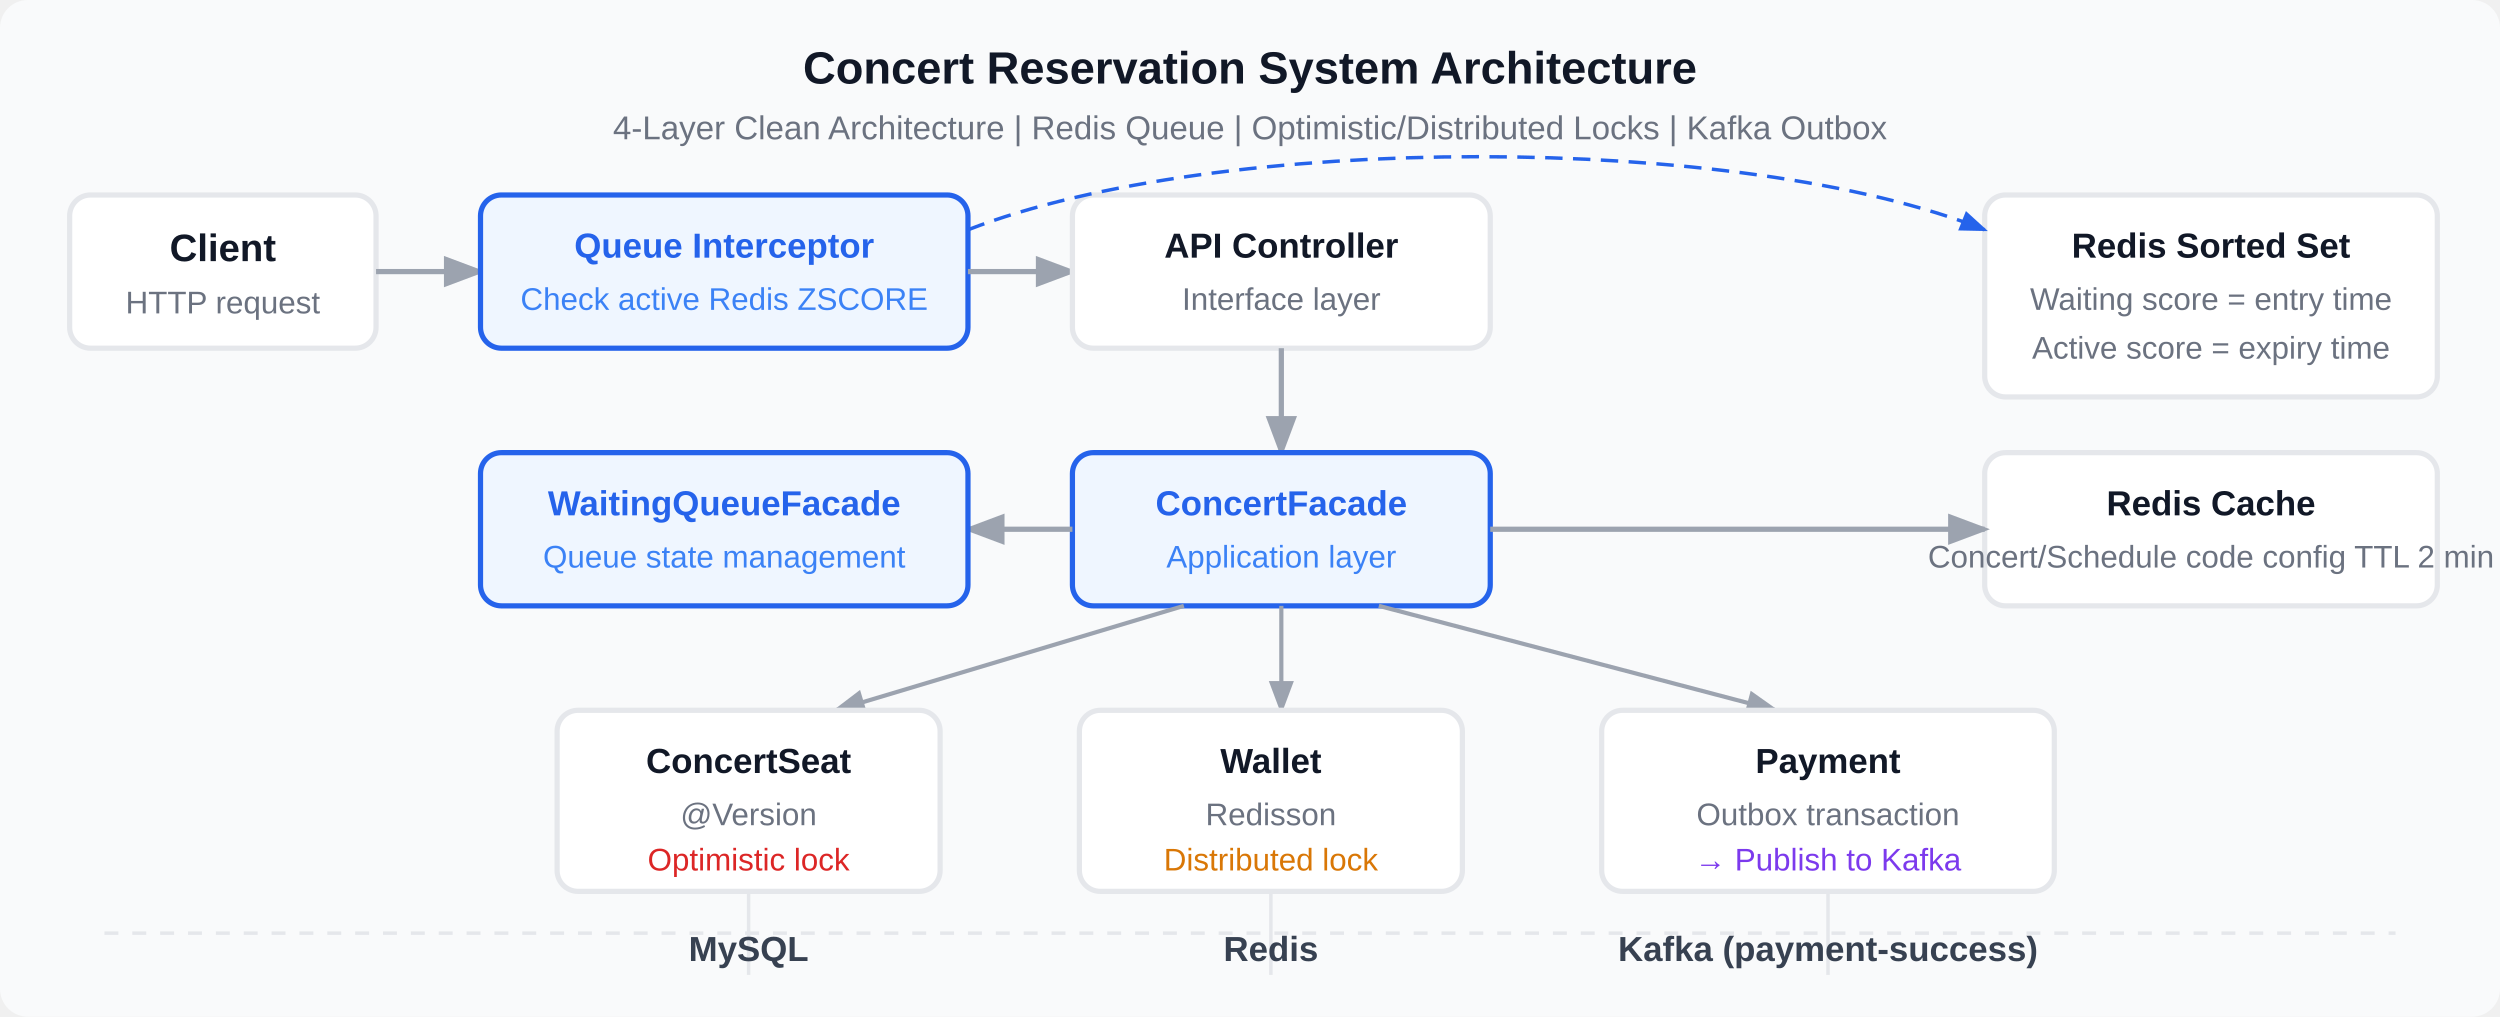
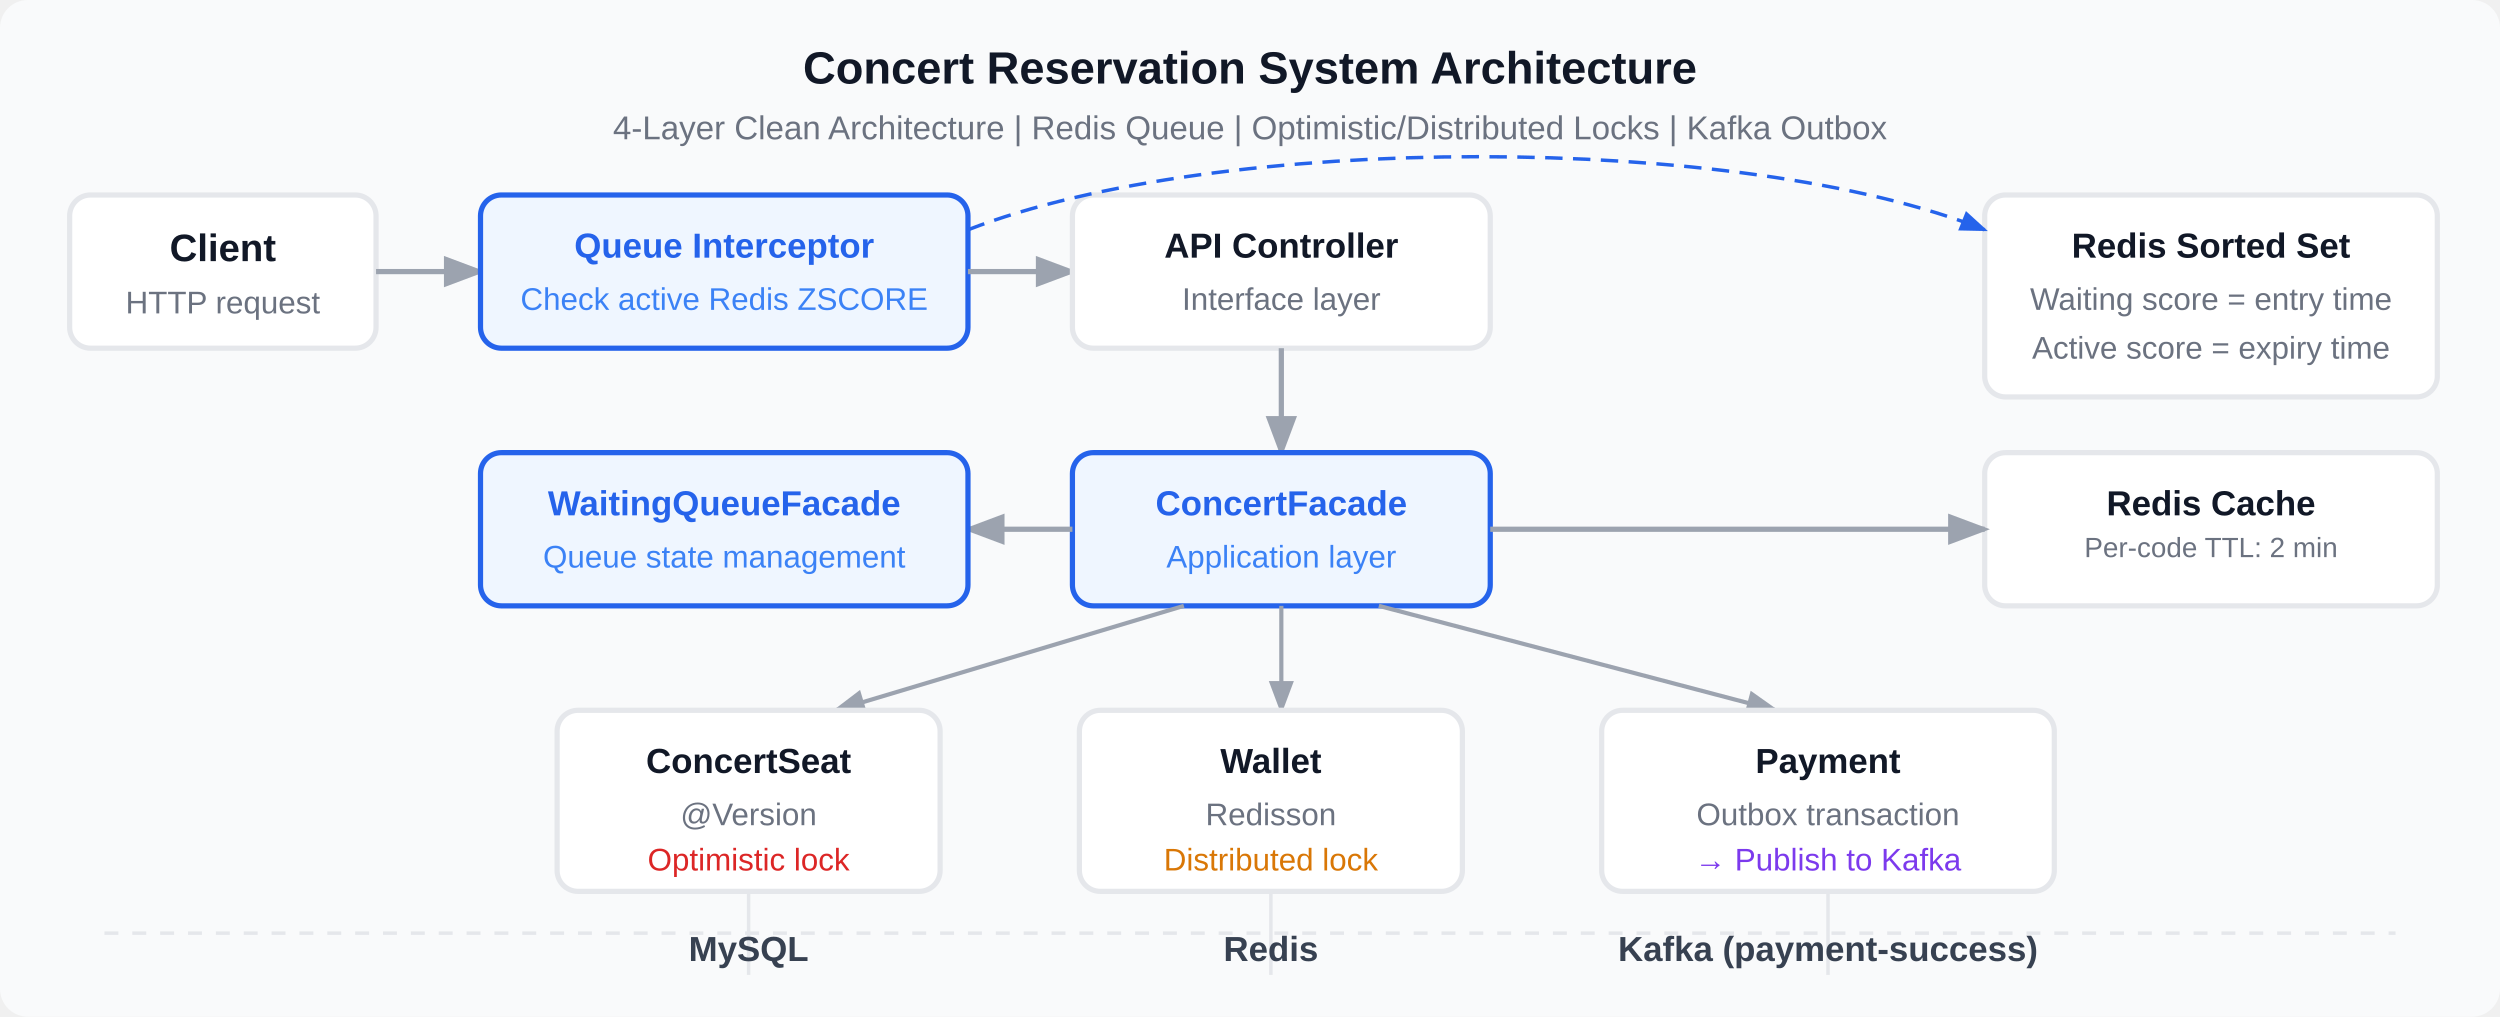
<svg xmlns="http://www.w3.org/2000/svg" viewBox="0 0 718 292" width="718" height="292" font-family="Arial, sans-serif" role="img">
  <defs>
    <marker id="arr" markerWidth="8" markerHeight="6" refX="7" refY="3" orient="auto">
      <path d="M0,0 L0,6 L8,3 z" fill="#9ca3af" />
    </marker>
    <marker id="arrb" markerWidth="8" markerHeight="6" refX="7" refY="3" orient="auto">
      <path d="M0,0 L0,6 L8,3 z" fill="#2563eb" />
    </marker>
  </defs>
  <rect width="718" height="292" fill="#f9fafb" rx="8" />
  <text x="359" y="24" text-anchor="middle" font-size="13" font-weight="bold" fill="#111827">Concert Reservation System Architecture</text>
  <text x="359" y="40" text-anchor="middle" font-size="9.5" fill="#6b7280">4-Layer Clean Architecture  |  Redis Queue  |  Optimistic/Distributed Locks  |  Kafka Outbox</text>
  <rect x="20" y="56" width="88" height="44" rx="6" fill="#ffffff" stroke="#e5e7eb" stroke-width="1.5" />
  <text x="64" y="75" text-anchor="middle" font-size="11" font-weight="bold" fill="#111827">Client</text>
  <text x="64" y="90" text-anchor="middle" font-size="9" fill="#6b7280">HTTP request</text>
  <line x1="108" y1="78" x2="138" y2="78" stroke="#9ca3af" stroke-width="1.5" marker-end="url(#arr)" />
  <rect x="138" y="56" width="140" height="44" rx="6" fill="#eff6ff" stroke="#2563eb" stroke-width="1.5" />
  <text x="208" y="74" text-anchor="middle" font-size="10" font-weight="bold" fill="#2563eb">Queue Interceptor</text>
  <text x="208" y="89" text-anchor="middle" font-size="9" fill="#3b82f6">Check active Redis ZSCORE</text>
  <line x1="278" y1="78" x2="308" y2="78" stroke="#9ca3af" stroke-width="1.5" marker-end="url(#arr)" />
  <rect x="308" y="56" width="120" height="44" rx="6" fill="#ffffff" stroke="#e5e7eb" stroke-width="1.5" />
  <text x="368" y="74" text-anchor="middle" font-size="10" font-weight="bold" fill="#111827">API Controller</text>
  <text x="368" y="89" text-anchor="middle" font-size="9" fill="#6b7280">Interface layer</text>
  <rect x="570" y="56" width="130" height="58" rx="6" fill="#ffffff" stroke="#e5e7eb" stroke-width="1.5" />
  <text x="635" y="74" text-anchor="middle" font-size="10" font-weight="bold" fill="#111827">Redis Sorted Set</text>
  <text x="635" y="89" text-anchor="middle" font-size="9" fill="#6b7280">Waiting score = entry time</text>
  <text x="635" y="103" text-anchor="middle" font-size="9" fill="#6b7280">Active score = expiry time</text>
  <path d="M278,66 C350,38 500,38 570,66" stroke="#2563eb" stroke-width="1" stroke-dasharray="5,3" fill="none" marker-end="url(#arrb)" />
  <line x1="368" y1="100" x2="368" y2="130" stroke="#9ca3af" stroke-width="1.5" marker-end="url(#arr)" />
  <rect x="308" y="130" width="120" height="44" rx="6" fill="#eff6ff" stroke="#2563eb" stroke-width="1.5" />
  <text x="368" y="148" text-anchor="middle" font-size="10" font-weight="bold" fill="#2563eb">ConcertFacade</text>
  <text x="368" y="163" text-anchor="middle" font-size="9" fill="#3b82f6">Application layer</text>
  <line x1="308" y1="152" x2="278" y2="152" stroke="#9ca3af" stroke-width="1.5" marker-end="url(#arr)" />
  <rect x="138" y="130" width="140" height="44" rx="6" fill="#eff6ff" stroke="#2563eb" stroke-width="1.5" />
  <text x="208" y="148" text-anchor="middle" font-size="10" font-weight="bold" fill="#2563eb">WaitingQueueFacade</text>
  <text x="208" y="163" text-anchor="middle" font-size="9" fill="#3b82f6">Queue state management</text>
  <rect x="570" y="130" width="130" height="44" rx="6" fill="#ffffff" stroke="#e5e7eb" stroke-width="1.5" />
  <text x="635" y="148" text-anchor="middle" font-size="10" font-weight="bold" fill="#111827">Redis Cache</text>
-   <text x="635" y="163" text-anchor="middle" font-size="9" fill="#6b7280">Concert/Schedule  code config TTL 2 min</text>
+   <text x="635" y="160" text-anchor="middle" font-size="8" fill="#6b7280">Per-code TTL: 2 min</text>
  <line x1="428" y1="152" x2="570" y2="152" stroke="#9ca3af" stroke-width="1.5" marker-end="url(#arr)" />
  <line x1="340" y1="174" x2="240" y2="204" stroke="#9ca3af" stroke-width="1.2" marker-end="url(#arr)" />
  <line x1="368" y1="174" x2="368" y2="204" stroke="#9ca3af" stroke-width="1.2" marker-end="url(#arr)" />
  <line x1="396" y1="174" x2="510" y2="204" stroke="#9ca3af" stroke-width="1.2" marker-end="url(#arr)" />
  <rect x="160" y="204" width="110" height="52" rx="6" fill="#ffffff" stroke="#e5e7eb" stroke-width="1.5" />
  <text x="215" y="222" text-anchor="middle" font-size="10" font-weight="bold" fill="#111827">ConcertSeat</text>
  <text x="215" y="237" text-anchor="middle" font-size="9" fill="#6b7280">@Version</text>
  <text x="215" y="250" text-anchor="middle" font-size="9" fill="#dc2626">Optimistic lock</text>
  <rect x="310" y="204" width="110" height="52" rx="6" fill="#ffffff" stroke="#e5e7eb" stroke-width="1.5" />
  <text x="365" y="222" text-anchor="middle" font-size="10" font-weight="bold" fill="#111827">Wallet</text>
  <text x="365" y="237" text-anchor="middle" font-size="9" fill="#6b7280">Redisson</text>
  <text x="365" y="250" text-anchor="middle" font-size="9" fill="#d97706">Distributed lock</text>
  <rect x="460" y="204" width="130" height="52" rx="6" fill="#ffffff" stroke="#e5e7eb" stroke-width="1.5" />
  <text x="525" y="222" text-anchor="middle" font-size="10" font-weight="bold" fill="#111827">Payment</text>
  <text x="525" y="237" text-anchor="middle" font-size="9" fill="#6b7280">Outbox transaction</text>
  <text x="525" y="250" text-anchor="middle" font-size="9" fill="#7c3aed">→ Publish to Kafka</text>
  <line x1="30" y1="268" x2="688" y2="268" stroke="#e5e7eb" stroke-width="1" stroke-dasharray="4,4" />
  <rect x="160" y="272" width="88" height="0" rx="0" fill="none" />
  <line x1="215" y1="256" x2="215" y2="280" stroke="#e5e7eb" stroke-width="1" />
  <line x1="365" y1="256" x2="365" y2="280" stroke="#e5e7eb" stroke-width="1" />
  <line x1="525" y1="256" x2="525" y2="280" stroke="#e5e7eb" stroke-width="1" />
  <text x="215" y="276" text-anchor="middle" font-size="10" font-weight="bold" fill="#374151">MySQL</text>
  <text x="365" y="276" text-anchor="middle" font-size="10" font-weight="bold" fill="#374151">Redis</text>
  <text x="525" y="276" text-anchor="middle" font-size="10" font-weight="bold" fill="#374151">Kafka (payment-success)</text>
</svg>
